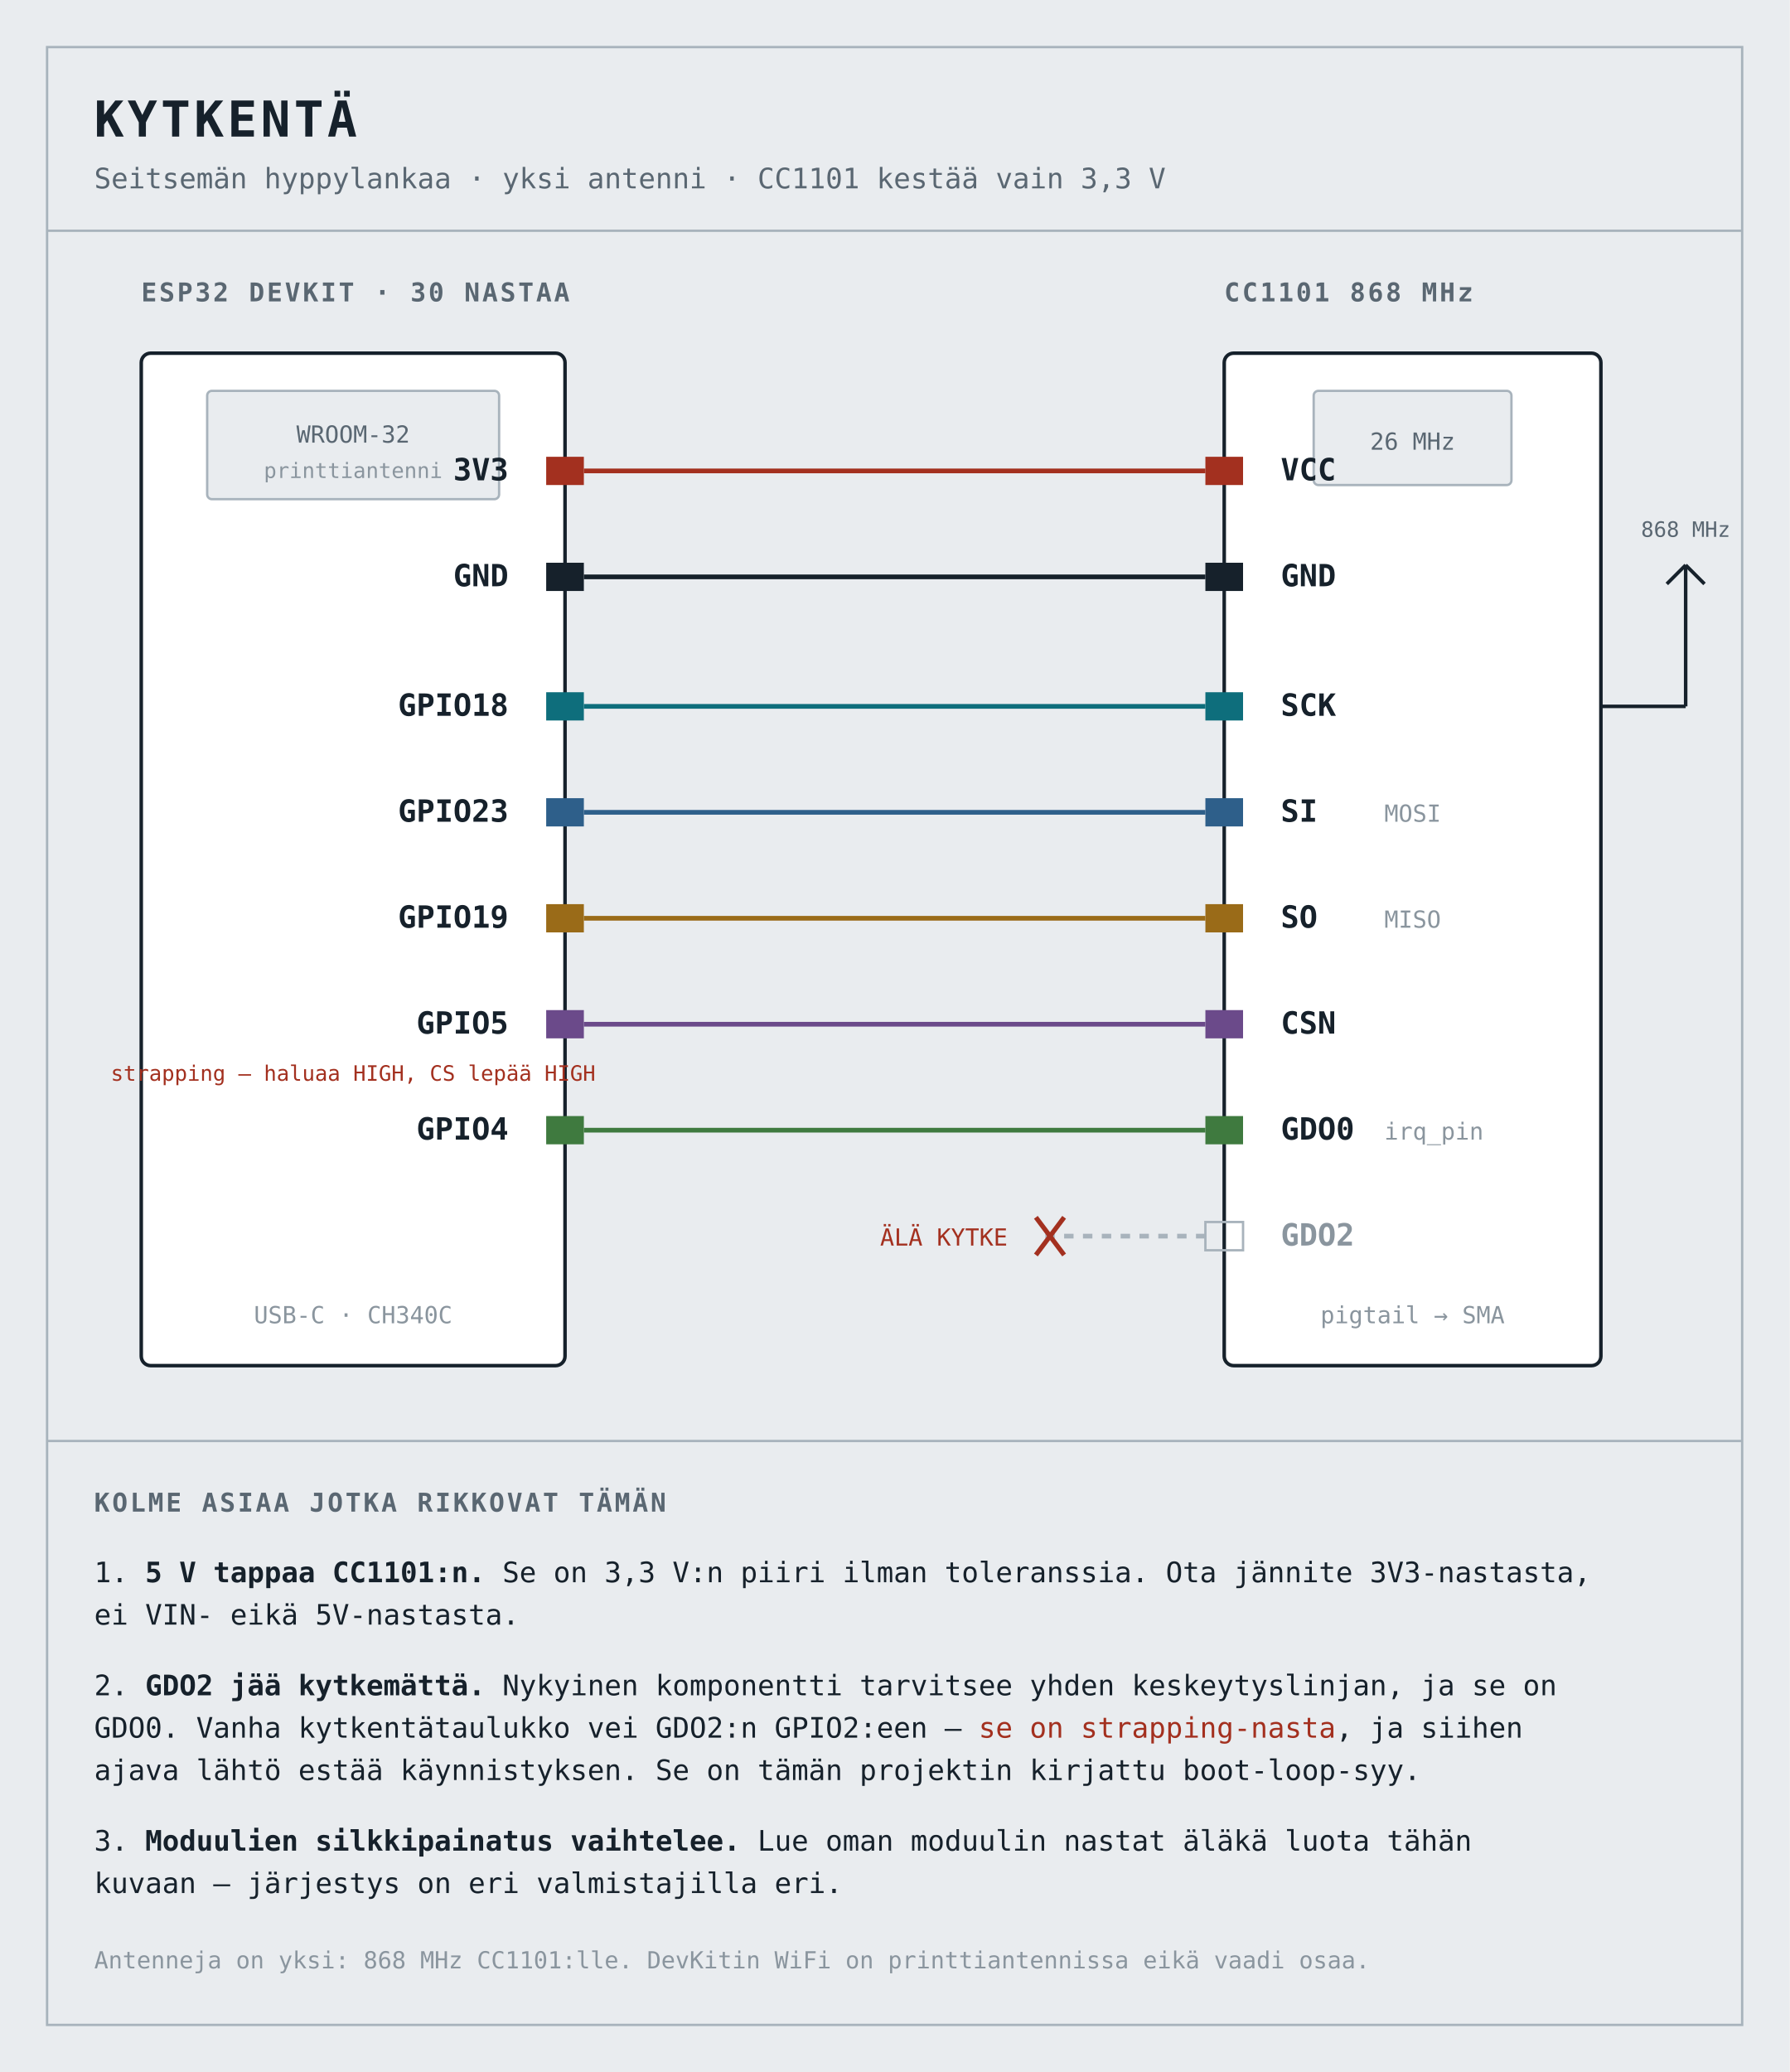
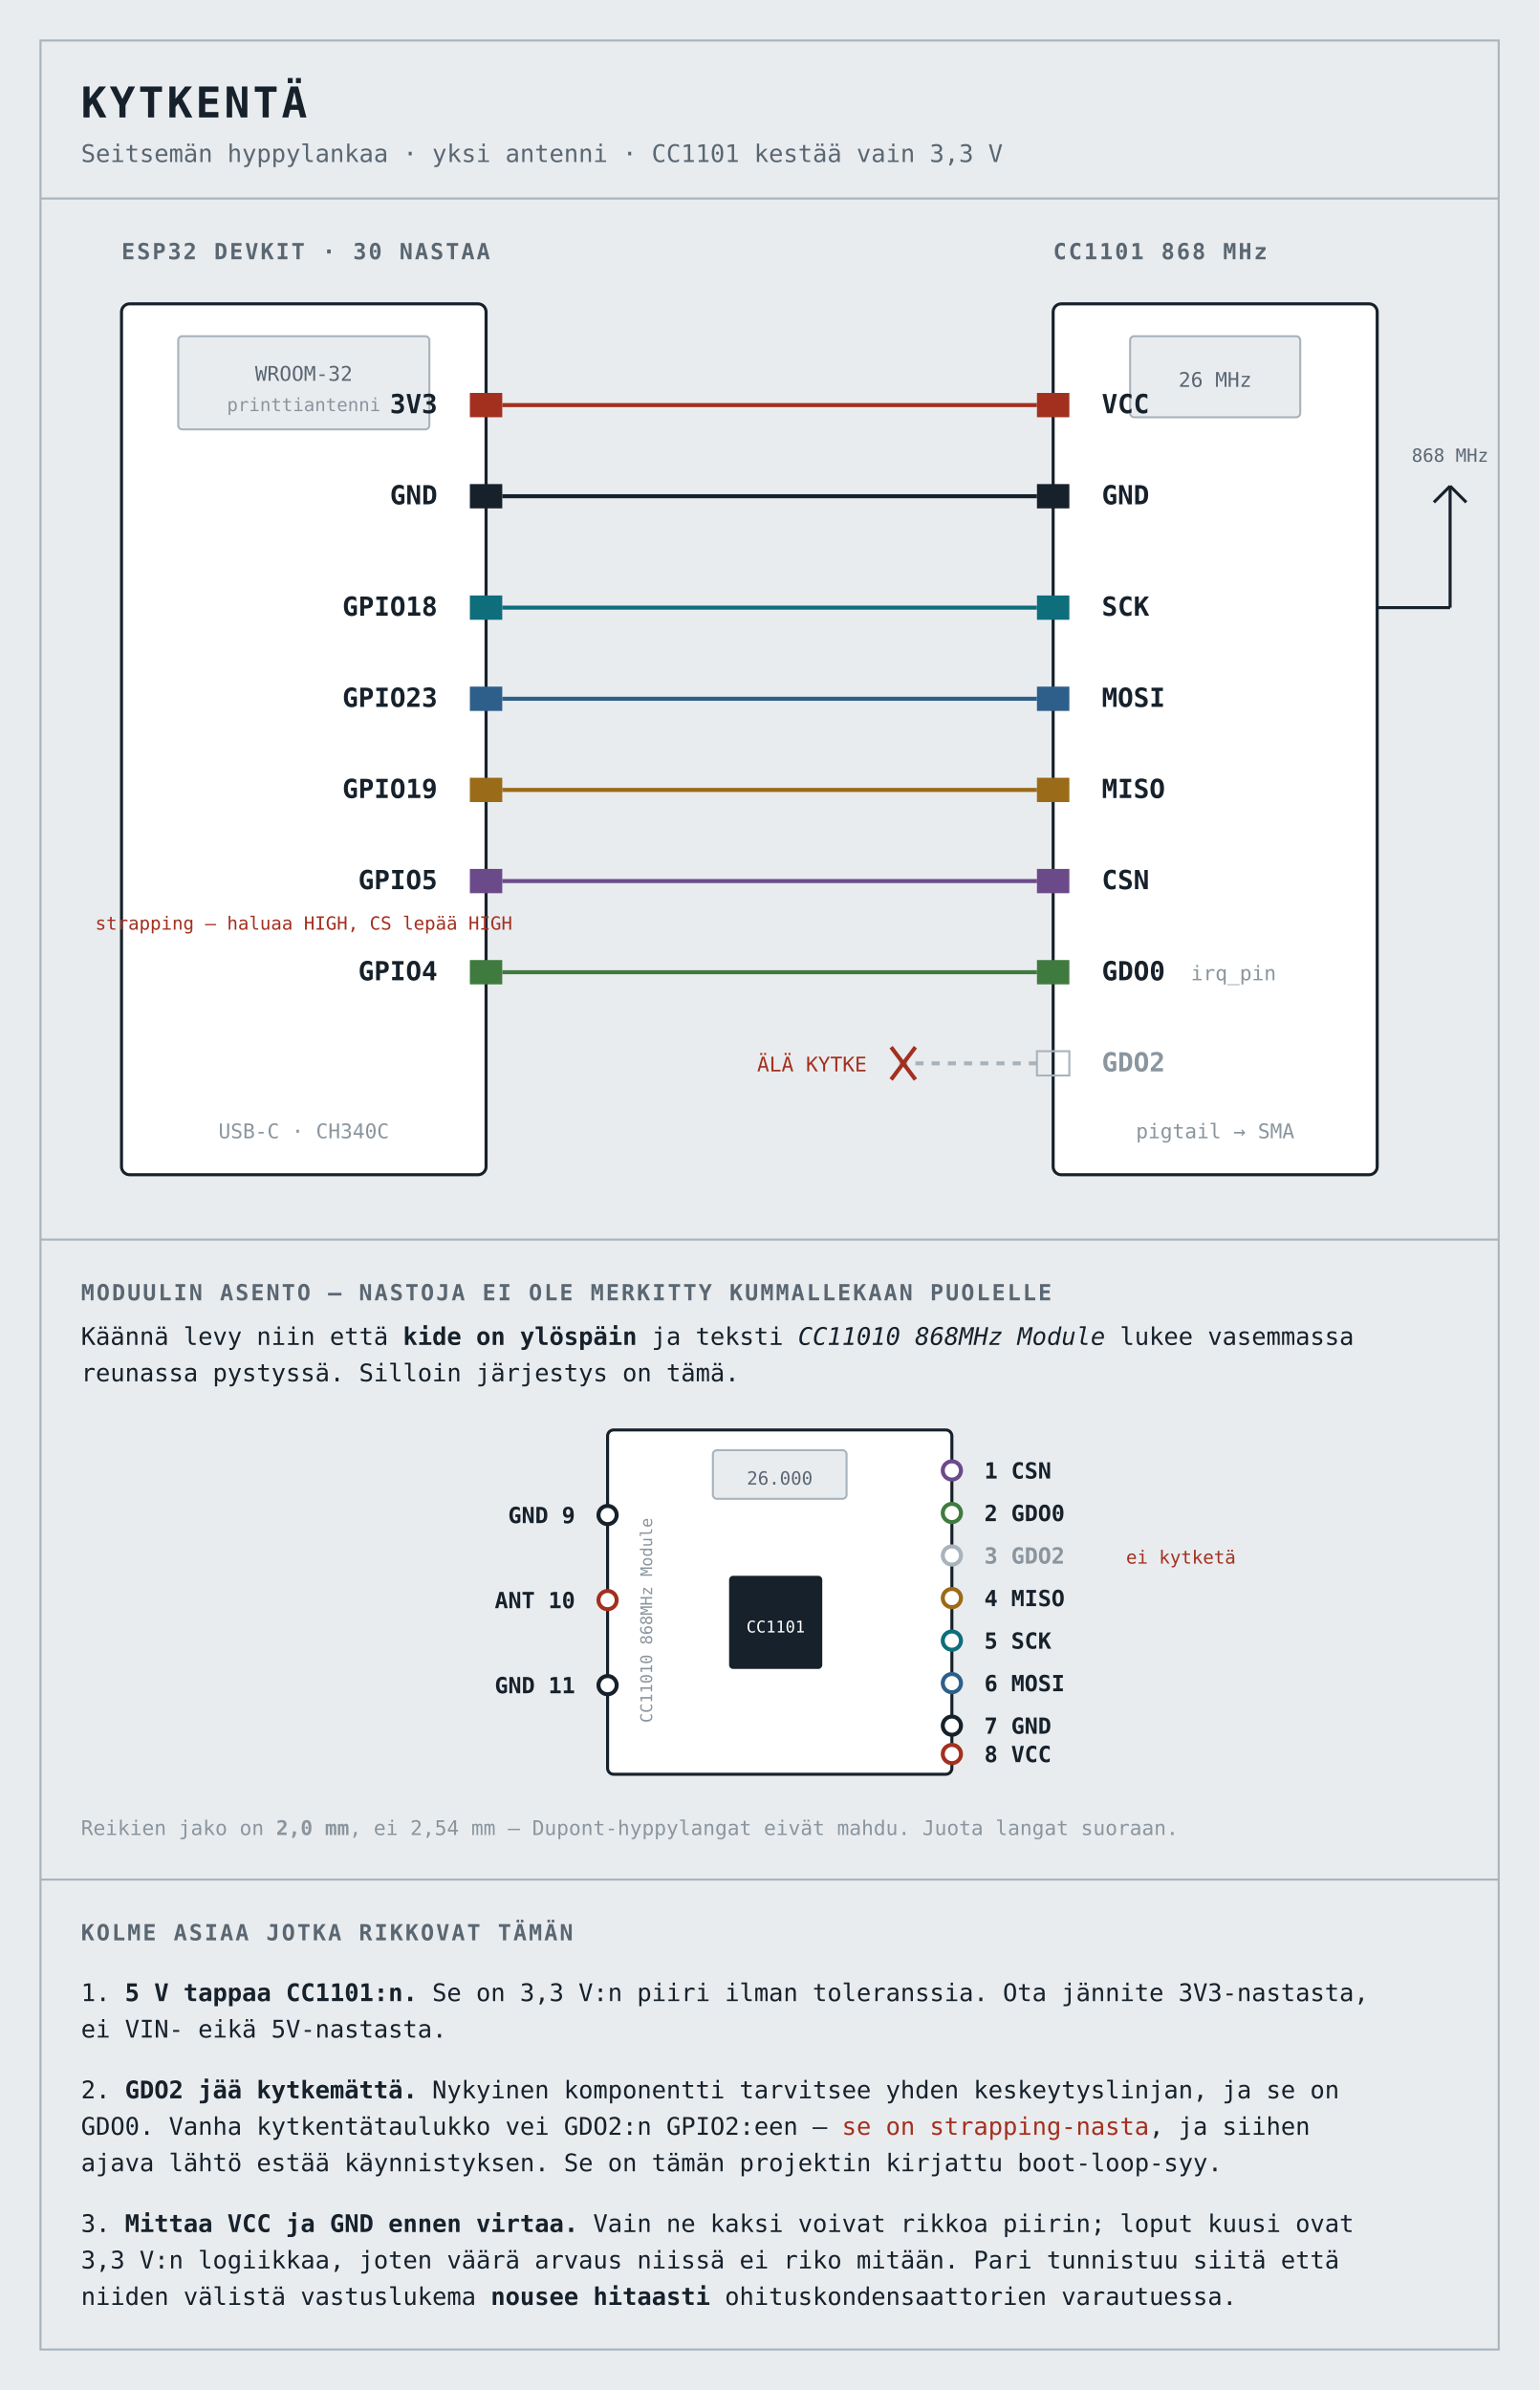
- <svg xmlns="http://www.w3.org/2000/svg" viewBox="0 0 760 880" width="760" height="880" font-family="ui-monospace, SFMono-Regular, Menlo, Consolas, monospace">
-   <rect width="760" height="880" fill="#E9ECEF" />
-   <rect x="20" y="20" width="720" height="840" fill="none" stroke="#A8B3BC" />
+ <svg xmlns="http://www.w3.org/2000/svg" viewBox="0 0 760 1180" width="760" height="1180" font-family="ui-monospace, SFMono-Regular, Menlo, Consolas, monospace">
+   <rect width="760" height="1180" fill="#E9ECEF" />
+   <rect x="20" y="20" width="720" height="1140" fill="none" stroke="#A8B3BC" />
  <text x="40" y="58" font-size="21" font-weight="700" fill="#16212B" letter-spacing="1.5">KYTKENTÄ</text>
  <text x="40" y="80" font-size="12" fill="#5A6772">Seitsemän hyppylankaa · yksi antenni · CC1101 kestää vain 3,3 V</text>
  <line x1="20" y1="98" x2="740" y2="98" stroke="#A8B3BC" />
  <text x="60" y="128" font-size="11" font-weight="700" fill="#5A6772" letter-spacing="1">ESP32 DEVKIT · 30 NASTAA</text>
  <text x="520" y="128" font-size="11" font-weight="700" fill="#5A6772" letter-spacing="1">CC1101 868 MHz</text>
  <rect x="60" y="150" width="180" height="430" rx="4" fill="#FFFFFF" stroke="#16212B" stroke-width="1.5" />
  <rect x="88" y="166" width="124" height="46" rx="2" fill="#E9ECEF" stroke="#A8B3BC" />
  <text x="150" y="188" font-size="10" fill="#5A6772" text-anchor="middle">WROOM-32</text>
  <text x="150" y="203" font-size="9" fill="#8A959E" text-anchor="middle">printtiantenni</text>
  <text x="150" y="562" font-size="10" fill="#8A959E" text-anchor="middle">USB-C · CH340C</text>
  <rect x="520" y="150" width="160" height="430" rx="4" fill="#FFFFFF" stroke="#16212B" stroke-width="1.5" />
  <rect x="558" y="166" width="84" height="40" rx="2" fill="#E9ECEF" stroke="#A8B3BC" />
  <text x="600" y="191" font-size="10" fill="#5A6772" text-anchor="middle">26 MHz</text>
  <text x="600" y="562" font-size="10" fill="#8A959E" text-anchor="middle">pigtail → SMA</text>
  <line x1="680" y1="300" x2="716" y2="300" stroke="#16212B" stroke-width="1.5" />
  <line x1="716" y1="300" x2="716" y2="240" stroke="#16212B" stroke-width="1.5" />
  <line x1="708" y1="248" x2="716" y2="240" stroke="#16212B" stroke-width="1.5" />
  <line x1="724" y1="248" x2="716" y2="240" stroke="#16212B" stroke-width="1.5" />
  <text x="716" y="228" font-size="9" fill="#5A6772" text-anchor="middle">868 MHz</text>
  <rect x="232" y="194" width="16" height="12" fill="#A3301F" />
  <rect x="512" y="194" width="16" height="12" fill="#A3301F" />
  <line x1="248" y1="200" x2="512" y2="200" stroke="#A3301F" stroke-width="2" />
  <text x="216" y="204" font-size="13" font-weight="700" fill="#16212B" text-anchor="end">3V3</text>
  <text x="544" y="204" font-size="13" font-weight="700" fill="#16212B">VCC</text>
  <rect x="232" y="239" width="16" height="12" fill="#16212B" />
  <rect x="512" y="239" width="16" height="12" fill="#16212B" />
  <line x1="248" y1="245" x2="512" y2="245" stroke="#16212B" stroke-width="2" />
  <text x="216" y="249" font-size="13" font-weight="700" fill="#16212B" text-anchor="end">GND</text>
  <text x="544" y="249" font-size="13" font-weight="700" fill="#16212B">GND</text>
  <rect x="232" y="294" width="16" height="12" fill="#0E6E7C" />
  <rect x="512" y="294" width="16" height="12" fill="#0E6E7C" />
  <line x1="248" y1="300" x2="512" y2="300" stroke="#0E6E7C" stroke-width="2" />
  <text x="216" y="304" font-size="13" font-weight="700" fill="#16212B" text-anchor="end">GPIO18</text>
  <text x="544" y="304" font-size="13" font-weight="700" fill="#16212B">SCK</text>
  <rect x="232" y="339" width="16" height="12" fill="#2E5F8A" />
  <rect x="512" y="339" width="16" height="12" fill="#2E5F8A" />
  <line x1="248" y1="345" x2="512" y2="345" stroke="#2E5F8A" stroke-width="2" />
  <text x="216" y="349" font-size="13" font-weight="700" fill="#16212B" text-anchor="end">GPIO23</text>
-   <text x="544" y="349" font-size="13" font-weight="700" fill="#16212B">SI</text>
-   <text x="588" y="349" font-size="10" fill="#8A959E">MOSI</text>
+   <text x="544" y="349" font-size="13" font-weight="700" fill="#16212B">MOSI</text>
  <rect x="232" y="384" width="16" height="12" fill="#9A6B18" />
  <rect x="512" y="384" width="16" height="12" fill="#9A6B18" />
  <line x1="248" y1="390" x2="512" y2="390" stroke="#9A6B18" stroke-width="2" />
  <text x="216" y="394" font-size="13" font-weight="700" fill="#16212B" text-anchor="end">GPIO19</text>
-   <text x="544" y="394" font-size="13" font-weight="700" fill="#16212B">SO</text>
-   <text x="588" y="394" font-size="10" fill="#8A959E">MISO</text>
+   <text x="544" y="394" font-size="13" font-weight="700" fill="#16212B">MISO</text>
  <rect x="232" y="429" width="16" height="12" fill="#6B4A8A" />
  <rect x="512" y="429" width="16" height="12" fill="#6B4A8A" />
  <line x1="248" y1="435" x2="512" y2="435" stroke="#6B4A8A" stroke-width="2" />
  <text x="216" y="439" font-size="13" font-weight="700" fill="#16212B" text-anchor="end">GPIO5</text>
  <text x="544" y="439" font-size="13" font-weight="700" fill="#16212B">CSN</text>
  <text x="150" y="459" font-size="9" fill="#A3301F" text-anchor="middle">strapping — haluaa HIGH, CS lepää HIGH</text>
  <rect x="232" y="474" width="16" height="12" fill="#3F7A3F" />
  <rect x="512" y="474" width="16" height="12" fill="#3F7A3F" />
  <line x1="248" y1="480" x2="512" y2="480" stroke="#3F7A3F" stroke-width="2" />
  <text x="216" y="484" font-size="13" font-weight="700" fill="#16212B" text-anchor="end">GPIO4</text>
  <text x="544" y="484" font-size="13" font-weight="700" fill="#16212B">GDO0</text>
  <text x="588" y="484" font-size="10" fill="#8A959E">irq_pin</text>
  <rect x="512" y="519" width="16" height="12" fill="none" stroke="#A8B3BC" />
  <line x1="512" y1="525" x2="440" y2="525" stroke="#A8B3BC" stroke-width="2" stroke-dasharray="4 4" />
  <line x1="452" y1="517" x2="440" y2="533" stroke="#A3301F" stroke-width="2" />
  <line x1="440" y1="517" x2="452" y2="533" stroke="#A3301F" stroke-width="2" />
  <text x="544" y="529" font-size="13" font-weight="700" fill="#8A959E">GDO2</text>
  <text x="428" y="529" font-size="10" fill="#A3301F" text-anchor="end">ÄLÄ KYTKE</text>
  <line x1="20" y1="612" x2="740" y2="612" stroke="#A8B3BC" />
-   <text x="40" y="642" font-size="11" font-weight="700" fill="#5A6772" letter-spacing="1">KOLME ASIAA JOTKA RIKKOVAT TÄMÄN</text>
-   <text x="40" y="672" font-size="12" fill="#16212B">1.  <tspan font-weight="700">5 V tappaa CC1101:n.</tspan>  Se on 3,3 V:n piiri ilman toleranssia. Ota jännite 3V3-nastasta,</text>
-   <text x="40" y="690" font-size="12" fill="#16212B">    ei VIN- eikä 5V-nastasta.</text>
-   <text x="40" y="720" font-size="12" fill="#16212B">2.  <tspan font-weight="700">GDO2 jää kytkemättä.</tspan>  Nykyinen komponentti tarvitsee yhden keskeytyslinjan, ja se on</text>
-   <text x="40" y="738" font-size="12" fill="#16212B">    GDO0. Vanha kytkentätaulukko vei GDO2:n GPIO2:een — <tspan fill="#A3301F">se on strapping-nasta</tspan>, ja siihen</text>
-   <text x="40" y="756" font-size="12" fill="#16212B">    ajava lähtö estää käynnistyksen. Se on tämän projektin kirjattu boot-loop-syy.</text>
-   <text x="40" y="786" font-size="12" fill="#16212B">3.  <tspan font-weight="700">Moduulien silkkipainatus vaihtelee.</tspan>  Lue oman moduulin nastat äläkä luota tähän</text>
-   <text x="40" y="804" font-size="12" fill="#16212B">    kuvaan — järjestys on eri valmistajilla eri.</text>
-   <text x="40" y="836" font-size="10" fill="#8A959E">Antenneja on yksi: 868 MHz CC1101:lle. DevKitin WiFi on printtiantennissa eikä vaadi osaa.</text>
+   <text x="40" y="642" font-size="11" font-weight="700" fill="#5A6772" letter-spacing="1">MODUULIN ASENTO — NASTOJA EI OLE MERKITTY KUMMALLEKAAN PUOLELLE</text>
+   <text x="40" y="664" font-size="12" fill="#16212B">Käännä levy niin että <tspan font-weight="700">kide on ylöspäin</tspan> ja teksti <tspan font-style="italic">CC11010 868MHz Module</tspan> lukee vasemmassa</text>
+   <text x="40" y="682" font-size="12" fill="#16212B">reunassa pystyssä. Silloin järjestys on tämä.</text>
+   <rect x="300" y="706" width="170" height="170" rx="3" fill="#FFFFFF" stroke="#16212B" stroke-width="1.5" />
+   <rect x="352" y="716" width="66" height="24" rx="2" fill="#E9ECEF" stroke="#A8B3BC" />
+   <text x="385" y="733" font-size="9" fill="#5A6772" text-anchor="middle">26.000</text>
+   <text x="322" y="800" font-size="8" fill="#8A959E" transform="rotate(-90 322 800)" text-anchor="middle">CC11010 868MHz Module</text>
+   <rect x="360" y="778" width="46" height="46" rx="2" fill="#16212B" />
+   <text x="383" y="806" font-size="8" fill="#FFFFFF" text-anchor="middle">CC1101</text>
+   <circle cx="470" cy="726" r="4.5" fill="#FFFFFF" stroke="#6B4A8A" stroke-width="2" />
+   <text x="486" y="730" font-size="11" font-weight="700" fill="#16212B">1  CSN</text>
+   <circle cx="470" cy="747" r="4.5" fill="#FFFFFF" stroke="#3F7A3F" stroke-width="2" />
+   <text x="486" y="751" font-size="11" font-weight="700" fill="#16212B">2  GDO0</text>
+   <circle cx="470" cy="768" r="4.5" fill="#FFFFFF" stroke="#A8B3BC" stroke-width="2" />
+   <text x="486" y="772" font-size="11" font-weight="700" fill="#8A959E">3  GDO2</text>
+   <text x="556" y="772" font-size="9" fill="#A3301F">ei kytketä</text>
+   <circle cx="470" cy="789" r="4.5" fill="#FFFFFF" stroke="#9A6B18" stroke-width="2" />
+   <text x="486" y="793" font-size="11" font-weight="700" fill="#16212B">4  MISO</text>
+   <circle cx="470" cy="810" r="4.5" fill="#FFFFFF" stroke="#0E6E7C" stroke-width="2" />
+   <text x="486" y="814" font-size="11" font-weight="700" fill="#16212B">5  SCK</text>
+   <circle cx="470" cy="831" r="4.5" fill="#FFFFFF" stroke="#2E5F8A" stroke-width="2" />
+   <text x="486" y="835" font-size="11" font-weight="700" fill="#16212B">6  MOSI</text>
+   <circle cx="470" cy="852" r="4.5" fill="#FFFFFF" stroke="#16212B" stroke-width="2" />
+   <text x="486" y="856" font-size="11" font-weight="700" fill="#16212B">7  GND</text>
+   <circle cx="470" cy="866" r="4.5" fill="#FFFFFF" stroke="#A3301F" stroke-width="2" />
+   <text x="486" y="870" font-size="11" font-weight="700" fill="#16212B">8  VCC</text>
+   <circle cx="300" cy="748" r="4.5" fill="#FFFFFF" stroke="#16212B" stroke-width="2" />
+   <text x="284" y="752" font-size="11" font-weight="700" fill="#16212B" text-anchor="end">GND   9</text>
+   <circle cx="300" cy="790" r="4.5" fill="#FFFFFF" stroke="#A3301F" stroke-width="2" />
+   <text x="284" y="794" font-size="11" font-weight="700" fill="#16212B" text-anchor="end">ANT  10</text>
+   <circle cx="300" cy="832" r="4.5" fill="#FFFFFF" stroke="#16212B" stroke-width="2" />
+   <text x="284" y="836" font-size="11" font-weight="700" fill="#16212B" text-anchor="end">GND  11</text>
+   <text x="40" y="906" font-size="10" fill="#8A959E">Reikien jako on <tspan font-weight="700">2,0 mm</tspan>, ei 2,54 mm — Dupont-hyppylangat eivät mahdu. Juota langat suoraan.</text>
+   <line x1="20" y1="928" x2="740" y2="928" stroke="#A8B3BC" />
+   <text x="40" y="958" font-size="11" font-weight="700" fill="#5A6772" letter-spacing="1">KOLME ASIAA JOTKA RIKKOVAT TÄMÄN</text>
+   <text x="40" y="988" font-size="12" fill="#16212B">1.  <tspan font-weight="700">5 V tappaa CC1101:n.</tspan>  Se on 3,3 V:n piiri ilman toleranssia. Ota jännite 3V3-nastasta,</text>
+   <text x="40" y="1006" font-size="12" fill="#16212B">    ei VIN- eikä 5V-nastasta.</text>
+   <text x="40" y="1036" font-size="12" fill="#16212B">2.  <tspan font-weight="700">GDO2 jää kytkemättä.</tspan>  Nykyinen komponentti tarvitsee yhden keskeytyslinjan, ja se on</text>
+   <text x="40" y="1054" font-size="12" fill="#16212B">    GDO0. Vanha kytkentätaulukko vei GDO2:n GPIO2:een — <tspan fill="#A3301F">se on strapping-nasta</tspan>, ja siihen</text>
+   <text x="40" y="1072" font-size="12" fill="#16212B">    ajava lähtö estää käynnistyksen. Se on tämän projektin kirjattu boot-loop-syy.</text>
+   <text x="40" y="1102" font-size="12" fill="#16212B">3.  <tspan font-weight="700">Mittaa VCC ja GND ennen virtaa.</tspan>  Vain ne kaksi voivat rikkoa piirin; loput kuusi ovat</text>
+   <text x="40" y="1120" font-size="12" fill="#16212B">    3,3 V:n logiikkaa, joten väärä arvaus niissä ei riko mitään. Pari tunnistuu siitä että</text>
+   <text x="40" y="1138" font-size="12" fill="#16212B">    niiden välistä vastuslukema <tspan font-weight="700">nousee hitaasti</tspan> ohituskondensaattorien varautuessa.</text>
</svg>
